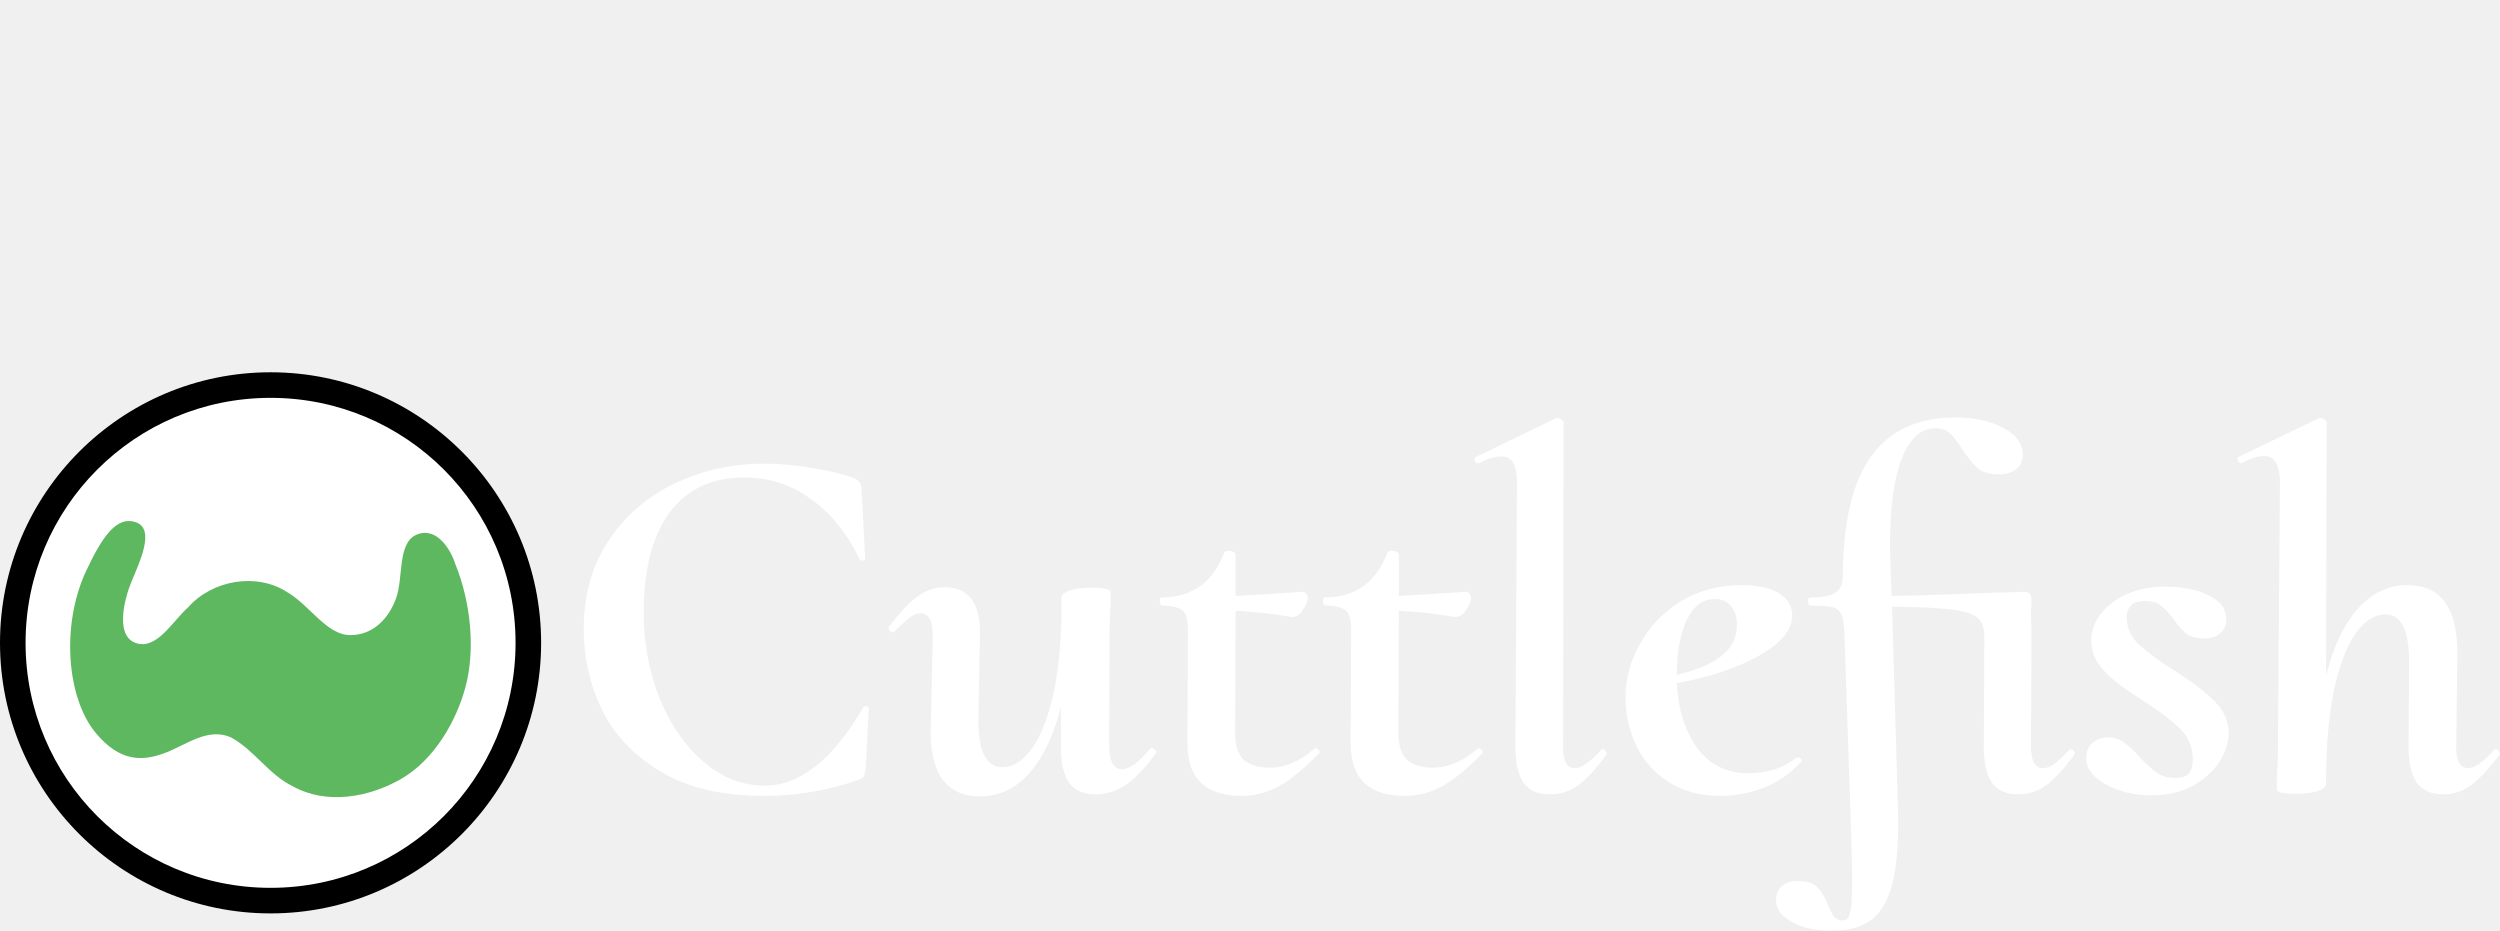
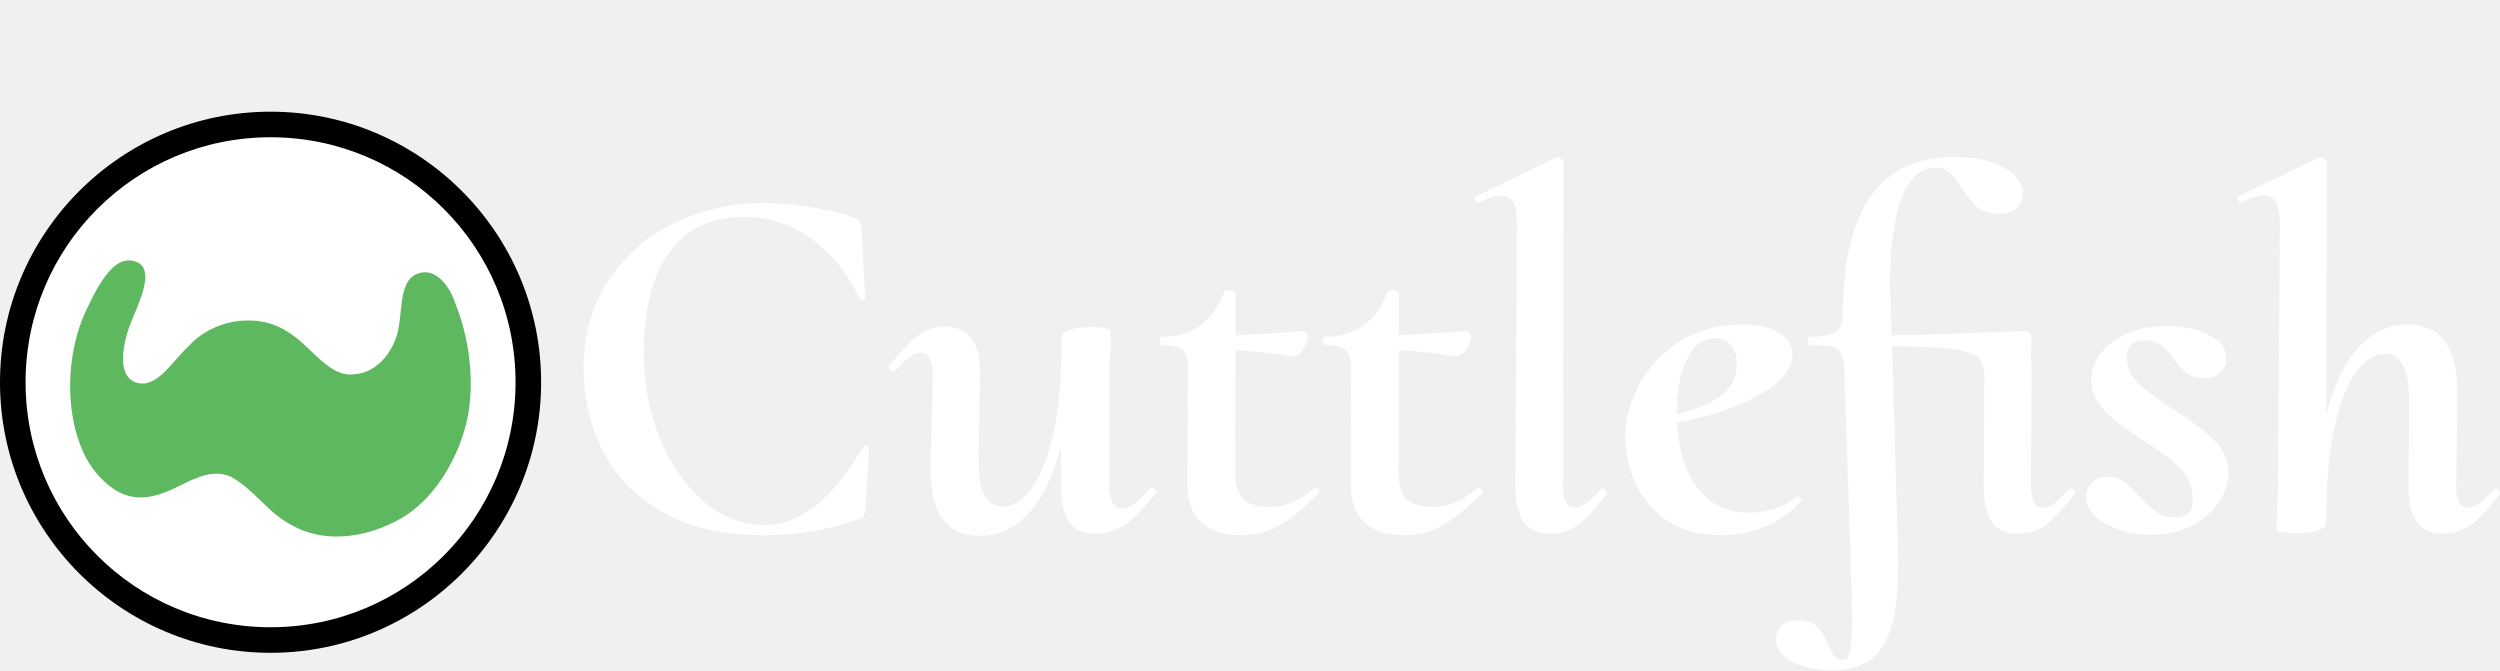
- <svg xmlns="http://www.w3.org/2000/svg" width="134.307" height="50" viewBox="0 0 125.913 46.875" id="svg4668" version="1.1">
+ <svg xmlns="http://www.w3.org/2000/svg" width="134.307" height="36" viewBox="0 0 125.913 33.75" id="svg4668" version="1.1">
  <defs id="defs4670" />
-   <g transform="matrix(0.1836354,0,0,0.1836354,-0.3441815,18.40573)" id="g5273">
+   <g transform="matrix(0.1836354,0,0,0.1836354,-0.3441815,5.280731)" id="g5273">
    <g style="font-style:normal;font-variant:normal;font-weight:bold;font-stretch:normal;font-size:256.414px;line-height:125%;font-family:'Cormorant Upright';-inkscape-font-specification:'Cormorant Upright Bold';text-align:start;letter-spacing:0px;word-spacing:0px;writing-mode:lr-tb;text-anchor:start;display:inline;fill:#ffffff;fill-opacity:1;stroke:none;stroke-width:1px;stroke-linecap:butt;stroke-linejoin:miter;stroke-opacity:1" id="text4157-6-0-1-2" transform="matrix(0.5484022,0,0,0.5484022,170.6084,-58.44454)">
      <path d="m 74.25,321.832 q -31.539,0 -51.796,-12.308 -20.257,-12.308 -29.231,-31.026 -8.975,-18.975 -8.975,-40.001 0,-25.385 12.308,-44.103 12.564,-18.975 33.077,-28.718 20.77,-10 44.873,-10 11.795,0 24.616,2.308 12.821,2.051 20.77,5.128 2.051,1.282 2.564,2.308 0.769,1.026 0.769,3.59 l 1.795,34.36 q 0,0.769 -1.282,0.769 -1.026,0 -1.538,-0.769 -9.487,-19.487 -24.359,-30 -14.616,-10.769 -33.334,-10.769 -24.359,0 -37.436,17.693 -12.821,17.693 -12.821,49.744 0,23.077 7.949,43.078 8.205,20 22.052,31.795 13.846,11.795 30.513,11.795 26.411,0 49.232,-38.975 0.513,-0.769 1.282,-0.769 1.538,0 1.538,1.538 l -1.538,29.488 q -0.513,3.333 -1.026,4.359 -0.513,0.769 -2.821,1.538 -22.564,7.949 -47.18,7.949 z" style="font-style:normal;font-variant:normal;font-weight:bold;font-stretch:normal;font-family:'Cormorant Upright';-inkscape-font-specification:'Cormorant Upright Bold';letter-spacing:0px;fill:#ffffff;fill-opacity:1" id="path5337-2-6" />
      <path d="m 267.526,298.242 q 0.256,-0.256 0.769,-0.256 1.026,0 1.795,1.026 1.026,0.769 0.256,1.538 -7.949,11.026 -15.128,15.898 -6.923,4.615 -14.872,4.615 -8.975,0 -13.077,-5.385 -4.103,-5.641 -4.359,-16.667 v -21.795 q -5.385,21.539 -15.898,33.334 -10.257,11.539 -24.616,11.539 -12.308,0 -18.718,-8.462 -6.154,-8.462 -5.898,-25.385 l 1.026,-45.642 q 0.256,-12.051 -6.154,-12.051 -2.564,0 -5.385,2.051 -2.564,2.051 -7.436,6.923 -0.513,0.513 -0.769,0.513 -1.026,0 -1.795,-0.769 -0.769,-1.026 -0.513,-1.795 7.949,-10.513 14.103,-15.128 6.41,-4.872 14.103,-4.872 8.718,0 13.334,6.154 4.615,6.154 4.103,18.975 l -0.769,40.77 q -0.256,24.103 12.051,24.103 7.692,0 14.103,-8.462 6.667,-8.718 10.769,-25.641 4.103,-16.923 4.615,-40.257 V 222.856 q 0,-2.308 3.846,-3.59 3.846,-1.538 11.282,-1.538 8.718,0 9.487,2.051 v 5.898 q -0.513,7.18 -0.513,13.077 l -0.256,57.18 q 0,12.564 6.41,12.564 5.641,0 14.103,-10.257 z" style="font-style:normal;font-variant:normal;font-weight:bold;font-stretch:normal;font-family:'Cormorant Upright';-inkscape-font-specification:'Cormorant Upright Bold';letter-spacing:0px;fill:#ffffff;fill-opacity:1" id="path5339-9-1" />
      <path d="m 350.276,297.986 q 0.769,0 1.538,1.026 0.769,0.769 0.256,1.538 -11.026,11.282 -20,16.411 -8.975,4.872 -18.718,4.872 -27.693,0 -27.18,-27.18 l 0.256,-54.36 q 0.256,-8.205 -2.308,-10.769 -2.564,-2.821 -10.513,-2.821 -1.026,0 -1.282,-2.051 0,-2.051 0.769,-2.051 23.077,0 31.539,-22.564 0.513,-0.769 2.051,-0.769 1.282,0 2.308,0.513 1.282,0.513 1.282,1.026 v 21.026 q 10.513,-0.513 33.334,-2.051 1.282,0 2.051,1.026 0.769,1.026 0.769,2.051 -0.256,2.821 -2.821,6.41 -2.308,3.333 -5.128,3.077 -16.154,-2.564 -28.206,-3.077 l -0.256,61.027 q 0,8.975 4.103,13.334 4.359,4.103 13.334,4.103 11.282,0 22.564,-9.744 z" style="font-style:normal;font-variant:normal;font-weight:bold;font-stretch:normal;font-family:'Cormorant Upright';-inkscape-font-specification:'Cormorant Upright Bold';letter-spacing:0px;fill:#ffffff;fill-opacity:1" id="path5341-3-0" />
      <path d="m 431.908,297.986 q 0.769,0 1.538,1.026 0.769,0.769 0.256,1.538 -11.026,11.282 -20,16.411 -8.975,4.872 -18.718,4.872 -27.693,0 -27.18,-27.18 l 0.256,-54.36 q 0.256,-8.205 -2.308,-10.769 -2.564,-2.821 -10.513,-2.821 -1.026,0 -1.282,-2.051 0,-2.051 0.769,-2.051 23.077,0 31.539,-22.564 0.513,-0.769 2.051,-0.769 1.282,0 2.308,0.513 1.282,0.513 1.282,1.026 v 21.026 q 10.513,-0.513 33.334,-2.051 1.282,0 2.051,1.026 0.769,1.026 0.769,2.051 -0.256,2.821 -2.821,6.41 -2.308,3.333 -5.128,3.077 -16.154,-2.564 -28.206,-3.077 l -0.256,61.027 q 0,8.975 4.103,13.334 4.359,4.103 13.334,4.103 11.282,0 22.564,-9.744 z" style="font-style:normal;font-variant:normal;font-weight:bold;font-stretch:normal;font-family:'Cormorant Upright';-inkscape-font-specification:'Cormorant Upright Bold';letter-spacing:0px;fill:#ffffff;fill-opacity:1" id="path5343-19-6" />
      <path d="m 467.385,321.063 q -9.231,0 -13.334,-6.154 -4.103,-6.41 -3.846,-18.975 l 0.769,-128.207 q 0.256,-8.205 -1.538,-11.795 -1.795,-3.846 -6.154,-3.846 -4.615,0 -11.282,3.333 h -0.513 q -1.282,0 -1.538,-1.282 -0.513,-1.538 0.513,-1.795 l 40.257,-19.487 h 0.513 q 1.026,0 2.051,0.769 1.026,0.769 1.026,1.282 l -0.256,161.028 q -0.513,12.051 5.898,12.051 2.564,0 5.641,-2.308 3.333,-2.308 7.436,-6.667 0.513,-0.513 1.026,-0.513 0.769,0 1.282,1.026 0.769,0.769 0.513,1.538 -7.692,10.513 -14.103,15.385 -6.41,4.615 -14.359,4.615 z" style="font-style:normal;font-variant:normal;font-weight:bold;font-stretch:normal;font-family:'Cormorant Upright';-inkscape-font-specification:'Cormorant Upright Bold';letter-spacing:0px;fill:#ffffff;fill-opacity:1" id="path5345-4-1" />
      <path d="m 591.429,302.601 q 0.769,0 1.538,0.769 0.769,0.769 0.256,1.282 -8.205,8.975 -18.718,13.077 -10.513,4.103 -21.539,4.103 -15.385,0 -26.154,-6.923 -10.769,-6.923 -16.154,-18.205 -5.385,-11.282 -5.385,-24.103 0,-13.846 7.18,-26.667 7.18,-13.077 20.257,-21.282 13.334,-8.205 30.513,-8.205 11.539,0 17.949,3.59 6.667,3.59 7.436,10.257 1.026,11.282 -15.898,21.026 -16.923,9.744 -41.796,14.103 1.026,19.744 10.257,32.565 9.487,12.564 25.641,12.564 6.154,0 12.564,-1.795 6.41,-2.051 11.539,-6.154 z m -41.539,-79.232 q -8.975,0 -14.103,10.769 -4.872,10.513 -4.872,27.18 31.026,-7.18 30,-25.641 0,-5.641 -3.077,-8.975 -2.821,-3.333 -7.949,-3.333 z" style="font-style:normal;font-variant:normal;font-weight:bold;font-stretch:normal;font-family:'Cormorant Upright';-inkscape-font-specification:'Cormorant Upright Bold';letter-spacing:0px;fill:#ffffff;fill-opacity:1" id="path5347-78-5" />
      <path d="m 727.036,299.011 q 0.513,-0.513 0.769,-0.513 1.026,0 1.795,1.026 0.769,0.769 0.256,1.538 -7.692,10.513 -14.103,15.385 -6.154,4.615 -14.359,4.615 -8.975,0 -13.077,-6.154 -4.103,-6.41 -3.846,-18.975 l 0.256,-52.565 q 0.256,-6.923 -2.821,-10 -3.077,-3.333 -12.564,-4.615 -9.487,-1.282 -30.77,-1.538 l 2.821,96.925 q 0.256,4.103 0.256,11.282 0,20.257 -3.333,31.795 -3.333,11.795 -10.513,16.923 -7.18,5.128 -19.231,5.128 -12.308,0 -20,-4.359 -7.692,-4.103 -7.949,-10.257 -0.256,-4.872 2.821,-7.692 3.077,-2.564 7.949,-2.564 6.923,0 9.744,3.077 3.077,3.077 5.385,8.975 1.795,4.103 3.077,5.898 1.538,1.795 4.359,1.795 2.821,0 3.59,-3.846 1.026,-3.59 1.026,-14.616 0,-11.282 -0.769,-34.872 l -3.077,-90.514 q -0.256,-6.667 -1.538,-9.231 -1.282,-2.821 -4.615,-3.59 -3.077,-0.769 -10.769,-0.769 -1.026,0 -1.282,-2.051 0,-2.051 1.026,-2.051 8.975,0 12.564,-2.308 3.846,-2.308 3.846,-8.718 0.256,-40.257 14.103,-59.488 14.103,-19.487 42.052,-19.487 14.616,0 23.847,5.128 9.487,4.872 10,12.564 0.256,5.128 -3.077,7.949 -3.333,2.821 -8.975,2.821 -6.667,0 -10.513,-3.077 -3.59,-3.333 -7.949,-9.744 -3.077,-5.128 -5.898,-7.692 -2.821,-2.564 -7.18,-2.564 -11.026,0 -16.923,15.128 -5.898,14.872 -5.898,44.103 l 0.256,8.975 0.513,15.641 q 20.257,-0.256 48.975,-1.538 l 16.923,-0.513 q 2.564,0 3.333,1.026 0.769,0.769 0.769,3.846 0,1.282 -0.256,5.641 0,4.103 0.256,9.231 l -0.256,56.411 q -0.256,12.051 5.898,12.051 2.821,0 5.641,-2.051 3.077,-2.308 7.436,-6.923 z" style="font-style:normal;font-variant:normal;font-weight:bold;font-stretch:normal;font-family:'Cormorant Upright';-inkscape-font-specification:'Cormorant Upright Bold';letter-spacing:0px;fill:#ffffff;fill-opacity:1" id="path5349-4-9" />
      <path d="m 768.211,321.576 q -12.564,0 -22.564,-5.385 -9.744,-5.385 -10,-13.077 0,-5.128 3.077,-7.692 3.077,-2.821 7.949,-2.821 4.615,0 7.949,2.564 3.333,2.308 7.692,7.18 5.128,5.385 8.718,7.949 3.846,2.564 9.231,2.564 4.872,0 6.667,-2.051 2.051,-2.308 2.051,-7.18 0,-9.231 -6.41,-15.385 -6.41,-6.41 -18.975,-14.359 -8.718,-5.641 -13.59,-9.487 -4.872,-3.846 -8.462,-8.975 -3.333,-5.128 -3.333,-11.795 0,-6.41 4.615,-12.564 4.615,-6.154 12.821,-10 8.462,-3.846 19.231,-3.846 13.59,0 22.052,4.359 8.462,4.103 8.718,11.026 0.513,4.872 -2.821,7.692 -3.077,2.821 -7.436,2.821 -6.154,0 -9.487,-2.308 -3.077,-2.308 -6.41,-7.18 -3.333,-4.615 -6.41,-6.923 -2.821,-2.308 -8.462,-2.308 -4.615,0 -6.667,2.308 -2.051,2.308 -2.051,5.641 0,7.949 6.154,13.846 6.154,5.641 18.205,13.334 13.334,8.462 20,15.385 6.667,6.667 6.667,16.154 -0.256,6.923 -4.872,14.103 -4.615,6.923 -13.334,11.795 -8.718,4.615 -20.513,4.615 z" style="font-style:normal;font-variant:normal;font-weight:bold;font-stretch:normal;font-family:'Cormorant Upright';-inkscape-font-specification:'Cormorant Upright Bold';letter-spacing:0px;fill:#ffffff;fill-opacity:1" id="path5351-5-4" />
      <path d="m 939.736,298.755 q 0.256,-0.256 0.769,-0.256 1.026,0 1.538,1.026 0.769,0.769 0.513,1.538 -7.949,10.513 -14.359,15.385 -6.154,4.615 -14.103,4.615 -8.975,0 -13.334,-6.154 -4.103,-6.41 -3.846,-18.975 l 0.256,-40.77 q 0,-24.103 -11.795,-24.103 -8.205,0 -14.872,9.487 -6.667,9.231 -10.769,27.693 -3.846,18.205 -4.103,43.59 v 3.846 q 0,2.308 -3.846,3.59 -3.846,1.538 -11.282,1.538 -8.975,0 -9.487,-2.051 v -5.898 q 0.513,-7.18 0.513,-13.077 l 1.026,-132.053 q 0.256,-8.205 -1.795,-12.051 -1.795,-3.846 -6.154,-3.846 -4.103,0 -11.282,3.59 h -0.256 q -1.026,0 -1.538,-1.282 -0.769,-1.282 0.256,-1.795 l 40.513,-19.487 h 0.513 q 1.026,0 2.051,0.769 1.026,0.769 1.026,1.282 l -0.256,126.925 q 5.385,-21.795 15.898,-33.59 10.513,-11.795 24.872,-11.795 24.872,0 24.872,33.847 l -0.513,45.642 q -0.513,12.051 5.898,12.051 4.872,0 13.077,-9.231 z" style="font-style:normal;font-variant:normal;font-weight:bold;font-stretch:normal;font-family:'Cormorant Upright';-inkscape-font-specification:'Cormorant Upright Bold';letter-spacing:0px;fill:#ffffff;fill-opacity:1" id="path5353-0-9" />
    </g>
    <g id="g849" transform="translate(-58.03198,-434.805)">
      <circle r="71.226" cy="510.693" cx="133.389" id="path829" style="opacity:1;fill:#ffffff;fill-opacity:1;stroke-width:0.797" />
      <path style="color:#000000;font-style:normal;font-variant:normal;font-weight:normal;font-stretch:normal;font-size:medium;line-height:normal;font-family:sans-serif;font-variant-ligatures:normal;font-variant-position:normal;font-variant-caps:normal;font-variant-numeric:normal;font-variant-alternates:normal;font-feature-settings:normal;text-indent:0;text-align:start;text-decoration:none;text-decoration-line:none;text-decoration-style:solid;text-decoration-color:#000000;letter-spacing:normal;word-spacing:normal;text-transform:none;writing-mode:lr-tb;direction:ltr;text-orientation:mixed;dominant-baseline:auto;baseline-shift:baseline;text-anchor:start;white-space:normal;shape-padding:0;clip-rule:nonzero;display:inline;overflow:visible;visibility:visible;opacity:1;isolation:auto;mix-blend-mode:normal;color-interpolation:sRGB;color-interpolation-filters:linearRGB;solid-color:#000000;solid-opacity:1;vector-effect:none;fill:#000000;fill-opacity:1;fill-rule:nonzero;stroke:none;stroke-width:7.012;stroke-linecap:round;stroke-linejoin:round;stroke-miterlimit:4;stroke-dasharray:none;stroke-dashoffset:0;stroke-opacity:1;color-rendering:auto;image-rendering:auto;shape-rendering:auto;text-rendering:auto;enable-background:accumulate" d="m 134.113,436.68 c -40.941,0 -74.207,33.266 -74.207,74.207 0,40.941 33.266,74.205 74.207,74.205 40.941,0 74.205,-33.264 74.205,-74.205 0,-40.941 -33.264,-74.207 -74.205,-74.207 z m 0,7.012 c 37.152,0 67.193,30.044 67.193,67.195 0,37.152 -30.042,67.193 -67.193,67.193 -37.152,0 -67.195,-30.042 -67.195,-67.193 0,-37.152 30.044,-67.195 67.195,-67.195 z" id="path4617-3-9-2" />
      <path id="path4619-6-7-7" d="m 83.53,491.163 c -6.872,14.66 -5.425,34.82 2.697,44.513 6.478,7.73 12.587,7.909 19.251,5.276 5.602,-2.157 11.574,-6.964 17.813,-4.114 6.37,3.463 10.292,10.169 16.889,13.369 9.222,5.177 20.877,3.086 29.691,-1.969 9.227,-5.292 15.324,-16.095 17.785,-25.555 2.461,-9.46 1.656,-22.213 -2.883,-33.445 -1.228,-3.866 -5.046,-10.277 -10.516,-8.06 -5.469,2.217 -3.618,11.91 -5.774,17.651 -1.998,5.321 -6.202,10.001 -12.614,9.936 -6.413,-0.065 -11.162,-8.347 -17.232,-11.806 -8.4,-5.436 -20.593,-3.262 -27.109,4.169 -4.33,3.817 -8.58,11.737 -14.315,9.827 -5.735,-1.91 -3.342,-11.783 -1.218,-16.924 2.124,-5.142 6.573,-14.28 1.23,-16.203 -5.189,-1.868 -9.16,3.662 -13.695,13.335 z" style="color:#000000;font-style:normal;font-variant:normal;font-weight:normal;font-stretch:normal;font-size:medium;line-height:normal;font-family:sans-serif;text-indent:0;text-align:start;text-decoration:none;text-decoration-line:none;text-decoration-style:solid;text-decoration-color:#000000;letter-spacing:normal;word-spacing:normal;text-transform:none;writing-mode:lr-tb;direction:ltr;baseline-shift:baseline;text-anchor:start;white-space:normal;clip-rule:nonzero;display:inline;overflow:visible;visibility:visible;opacity:1;isolation:auto;mix-blend-mode:normal;color-interpolation:sRGB;color-interpolation-filters:linearRGB;solid-color:#000000;solid-opacity:1;fill:#5db860;fill-opacity:1;fill-rule:evenodd;stroke:none;stroke-width:49.237;stroke-linecap:butt;stroke-linejoin:miter;stroke-miterlimit:4;stroke-dasharray:none;stroke-dashoffset:0;stroke-opacity:1;color-rendering:auto;image-rendering:auto;shape-rendering:auto;text-rendering:auto;enable-background:accumulate" />
    </g>
  </g>
</svg>
